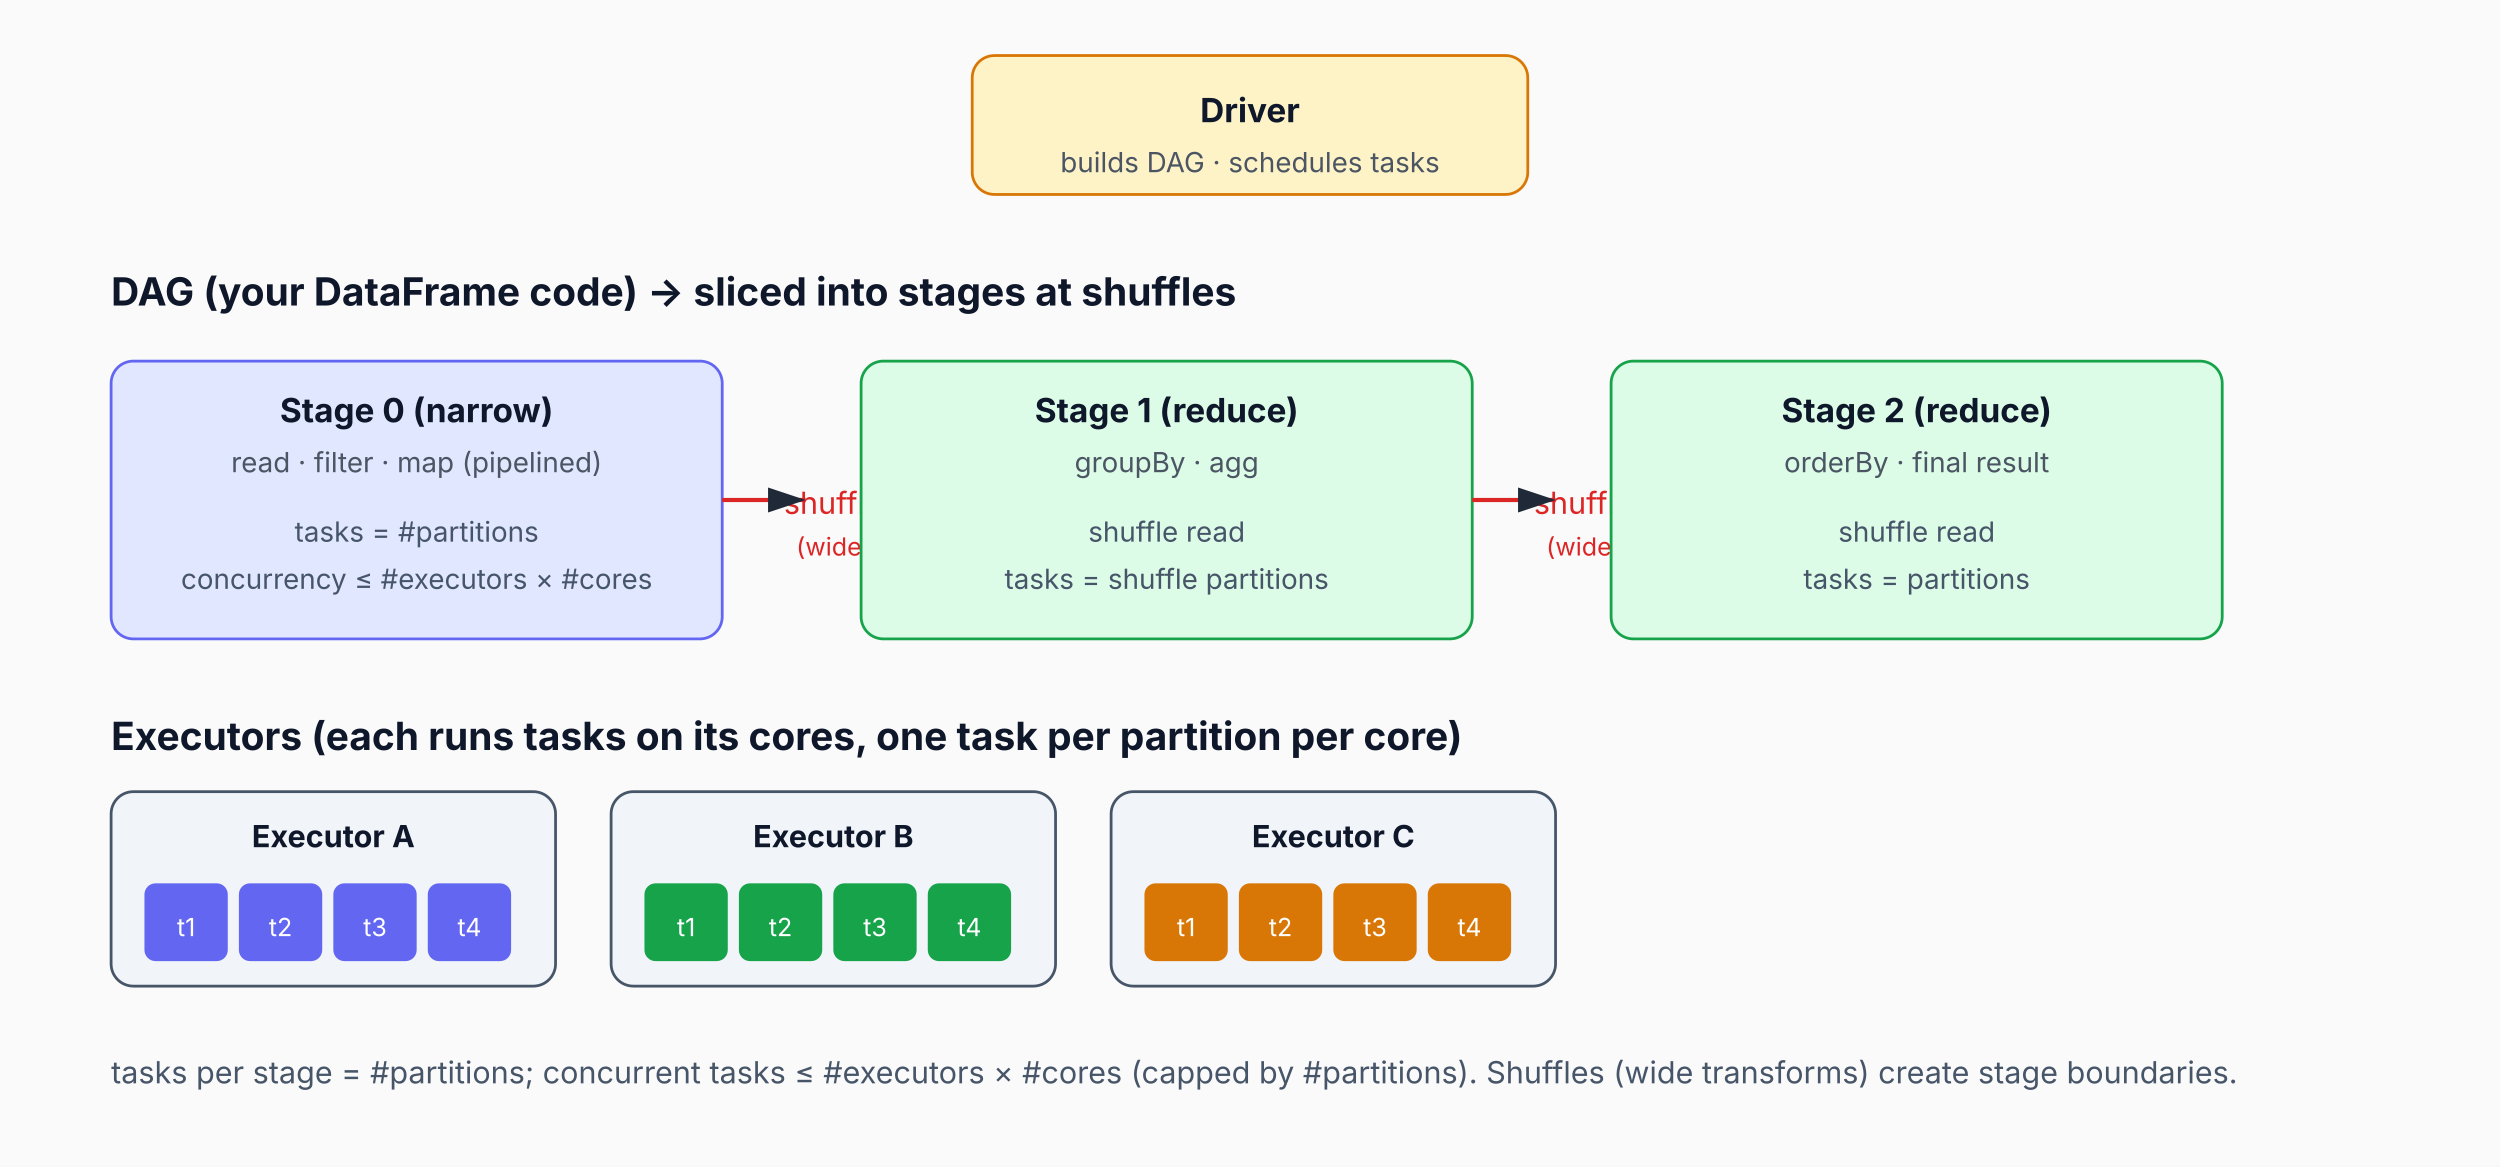
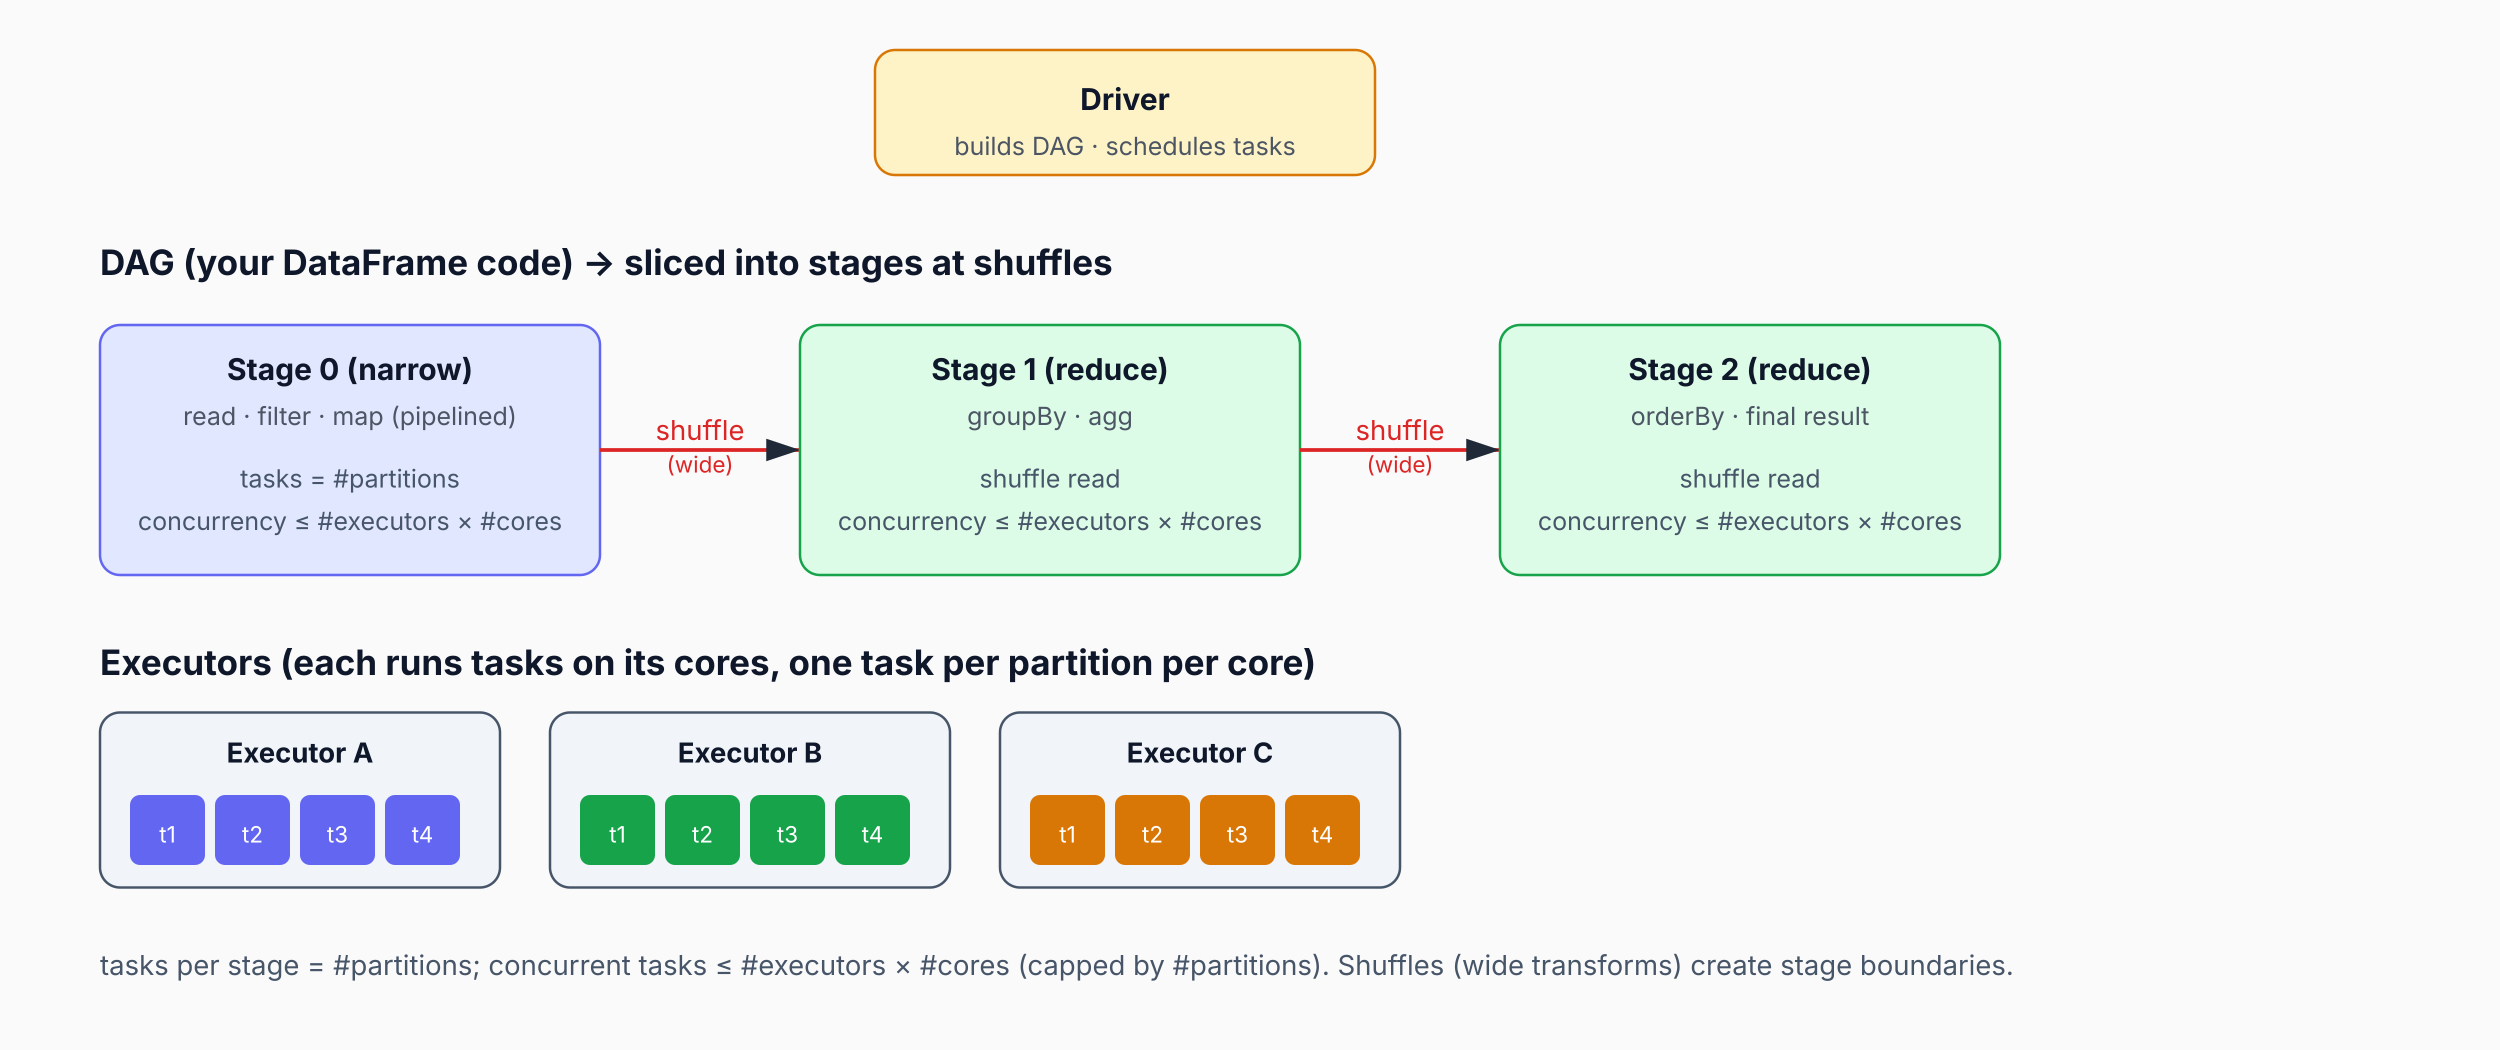
- <svg xmlns="http://www.w3.org/2000/svg" viewBox="0 0 900 420" role="img" aria-labelledby="t1 d1">
+ <svg xmlns="http://www.w3.org/2000/svg" viewBox="0 0 1000 420" role="img" aria-labelledby="t1 d1">
  <defs>
    <marker id="arr" markerWidth="10" markerHeight="10" refX="9" refY="3" orient="auto" markerUnits="strokeWidth">
      <path d="M0,0 L9,3 L0,6 z" fill="#1f2937" />
    </marker>
  </defs>
-   <rect width="900" height="420" fill="#fafafa" />
+   <rect width="1000" height="420" fill="#fafafa" />
  <g font-family="-apple-system, sans-serif" font-size="12" fill="#0f172a">
    <rect x="350" y="20" width="200" height="50" rx="8" fill="#fef3c7" stroke="#d97706" />
    <text x="450" y="44" text-anchor="middle" font-weight="700">Driver</text>
    <text x="450" y="62" text-anchor="middle" font-size="10" fill="#4b5563">builds DAG · schedules tasks</text>
  </g>
  <text x="40" y="110" font-family="-apple-system, sans-serif" font-size="14" font-weight="700" fill="#0f172a">DAG (your DataFrame code) → sliced into stages at shuffles</text>
  <g font-family="-apple-system, sans-serif" font-size="12" fill="#0f172a">
-     <rect x="40" y="130" width="220" height="100" rx="8" fill="#e0e7ff" stroke="#6366f1" />
-     <text x="150" y="152" text-anchor="middle" font-weight="700">Stage 0 (narrow)</text>
-     <text x="150" y="170" text-anchor="middle" font-size="10" fill="#4b5563">read · filter · map (pipelined)</text>
-     <text x="150" y="195" text-anchor="middle" font-size="10" fill="#475569">tasks = #partitions</text>
-     <text x="150" y="212" text-anchor="middle" font-size="10" fill="#475569">concurrency ≤ #executors × #cores</text>
+     <rect x="40" y="130" width="200" height="100" rx="8" fill="#e0e7ff" stroke="#6366f1" />
+     <text x="140" y="152" text-anchor="middle" font-weight="700">Stage 0 (narrow)</text>
+     <text x="140" y="170" text-anchor="middle" font-size="10" fill="#4b5563">read · filter · map (pipelined)</text>
+     <text x="140" y="195" text-anchor="middle" font-size="10" fill="#475569">tasks = #partitions</text>
+     <text x="140" y="212" text-anchor="middle" font-size="10" fill="#475569">concurrency ≤ #executors × #cores</text>
  </g>
  <g font-family="-apple-system, sans-serif" font-size="11" fill="#dc2626">
-     <text x="300" y="185" text-anchor="middle">shuffle</text>
-     <text x="300" y="200" text-anchor="middle" font-size="9">(wide)</text>
+     <text x="280" y="176" text-anchor="middle">shuffle</text>
+     <text x="280" y="189" text-anchor="middle" font-size="9">(wide)</text>
  </g>
-   <path d="M260,180 L290,180" stroke="#dc2626" stroke-width="1.5" fill="none" marker-end="url(#arr)" />
+   <path d="M240,180 L320,180" stroke="#dc2626" stroke-width="1.5" fill="none" marker-end="url(#arr)" />
  <g font-family="-apple-system, sans-serif" font-size="12" fill="#0f172a">
-     <rect x="310" y="130" width="220" height="100" rx="8" fill="#dcfce7" stroke="#16a34a" />
+     <rect x="320" y="130" width="200" height="100" rx="8" fill="#dcfce7" stroke="#16a34a" />
    <text x="420" y="152" text-anchor="middle" font-weight="700">Stage 1 (reduce)</text>
    <text x="420" y="170" text-anchor="middle" font-size="10" fill="#4b5563">groupBy · agg</text>
    <text x="420" y="195" text-anchor="middle" font-size="10" fill="#475569">shuffle read</text>
-     <text x="420" y="212" text-anchor="middle" font-size="10" fill="#475569">tasks = shuffle partitions</text>
+     <text x="420" y="212" text-anchor="middle" font-size="10" fill="#475569">concurrency ≤ #executors × #cores</text>
  </g>
  <g font-family="-apple-system, sans-serif" font-size="11" fill="#dc2626">
-     <text x="570" y="185" text-anchor="middle">shuffle</text>
-     <text x="570" y="200" text-anchor="middle" font-size="9">(wide)</text>
+     <text x="560" y="176" text-anchor="middle">shuffle</text>
+     <text x="560" y="189" text-anchor="middle" font-size="9">(wide)</text>
  </g>
-   <path d="M530,180 L560,180" stroke="#dc2626" stroke-width="1.5" fill="none" marker-end="url(#arr)" />
+   <path d="M520,180 L600,180" stroke="#dc2626" stroke-width="1.5" fill="none" marker-end="url(#arr)" />
  <g font-family="-apple-system, sans-serif" font-size="12" fill="#0f172a">
-     <rect x="580" y="130" width="220" height="100" rx="8" fill="#dcfce7" stroke="#16a34a" />
-     <text x="690" y="152" text-anchor="middle" font-weight="700">Stage 2 (reduce)</text>
-     <text x="690" y="170" text-anchor="middle" font-size="10" fill="#4b5563">orderBy · final result</text>
-     <text x="690" y="195" text-anchor="middle" font-size="10" fill="#475569">shuffle read</text>
-     <text x="690" y="212" text-anchor="middle" font-size="10" fill="#475569">tasks = partitions</text>
+     <rect x="600" y="130" width="200" height="100" rx="8" fill="#dcfce7" stroke="#16a34a" />
+     <text x="700" y="152" text-anchor="middle" font-weight="700">Stage 2 (reduce)</text>
+     <text x="700" y="170" text-anchor="middle" font-size="10" fill="#4b5563">orderBy · final result</text>
+     <text x="700" y="195" text-anchor="middle" font-size="10" fill="#475569">shuffle read</text>
+     <text x="700" y="212" text-anchor="middle" font-size="10" fill="#475569">concurrency ≤ #executors × #cores</text>
  </g>
  <text x="40" y="270" font-family="-apple-system, sans-serif" font-size="14" font-weight="700" fill="#0f172a">Executors (each runs tasks on its cores, one task per partition per core)</text>
  <g font-family="-apple-system, sans-serif" font-size="11" fill="#0f172a">
    <rect x="40" y="285" width="160" height="70" rx="8" fill="#f1f5f9" stroke="#475569" />
    <text x="120" y="305" text-anchor="middle" font-weight="700">Executor A</text>
    <rect x="52" y="318" width="30" height="28" rx="4" fill="#6366f1" />
    <text x="67" y="337" text-anchor="middle" font-size="9" fill="#fff">t1</text>
    <rect x="86" y="318" width="30" height="28" rx="4" fill="#6366f1" />
    <text x="101" y="337" text-anchor="middle" font-size="9" fill="#fff">t2</text>
    <rect x="120" y="318" width="30" height="28" rx="4" fill="#6366f1" />
    <text x="135" y="337" text-anchor="middle" font-size="9" fill="#fff">t3</text>
    <rect x="154" y="318" width="30" height="28" rx="4" fill="#6366f1" />
    <text x="169" y="337" text-anchor="middle" font-size="9" fill="#fff">t4</text>
    <rect x="220" y="285" width="160" height="70" rx="8" fill="#f1f5f9" stroke="#475569" />
    <text x="300" y="305" text-anchor="middle" font-weight="700">Executor B</text>
    <rect x="232" y="318" width="30" height="28" rx="4" fill="#16a34a" />
    <text x="247" y="337" text-anchor="middle" font-size="9" fill="#fff">t1</text>
    <rect x="266" y="318" width="30" height="28" rx="4" fill="#16a34a" />
    <text x="281" y="337" text-anchor="middle" font-size="9" fill="#fff">t2</text>
    <rect x="300" y="318" width="30" height="28" rx="4" fill="#16a34a" />
    <text x="315" y="337" text-anchor="middle" font-size="9" fill="#fff">t3</text>
    <rect x="334" y="318" width="30" height="28" rx="4" fill="#16a34a" />
    <text x="349" y="337" text-anchor="middle" font-size="9" fill="#fff">t4</text>
    <rect x="400" y="285" width="160" height="70" rx="8" fill="#f1f5f9" stroke="#475569" />
    <text x="480" y="305" text-anchor="middle" font-weight="700">Executor C</text>
    <rect x="412" y="318" width="30" height="28" rx="4" fill="#d97706" />
    <text x="427" y="337" text-anchor="middle" font-size="9" fill="#fff">t1</text>
    <rect x="446" y="318" width="30" height="28" rx="4" fill="#d97706" />
    <text x="461" y="337" text-anchor="middle" font-size="9" fill="#fff">t2</text>
    <rect x="480" y="318" width="30" height="28" rx="4" fill="#d97706" />
    <text x="495" y="337" text-anchor="middle" font-size="9" fill="#fff">t3</text>
    <rect x="514" y="318" width="30" height="28" rx="4" fill="#d97706" />
    <text x="529" y="337" text-anchor="middle" font-size="9" fill="#fff">t4</text>
  </g>
  <text x="40" y="390" font-family="-apple-system, sans-serif" font-size="11" fill="#475569">tasks per stage = #partitions; concurrent tasks ≤ #executors × #cores (capped by #partitions). Shuffles (wide transforms) create stage boundaries.</text>
</svg>
